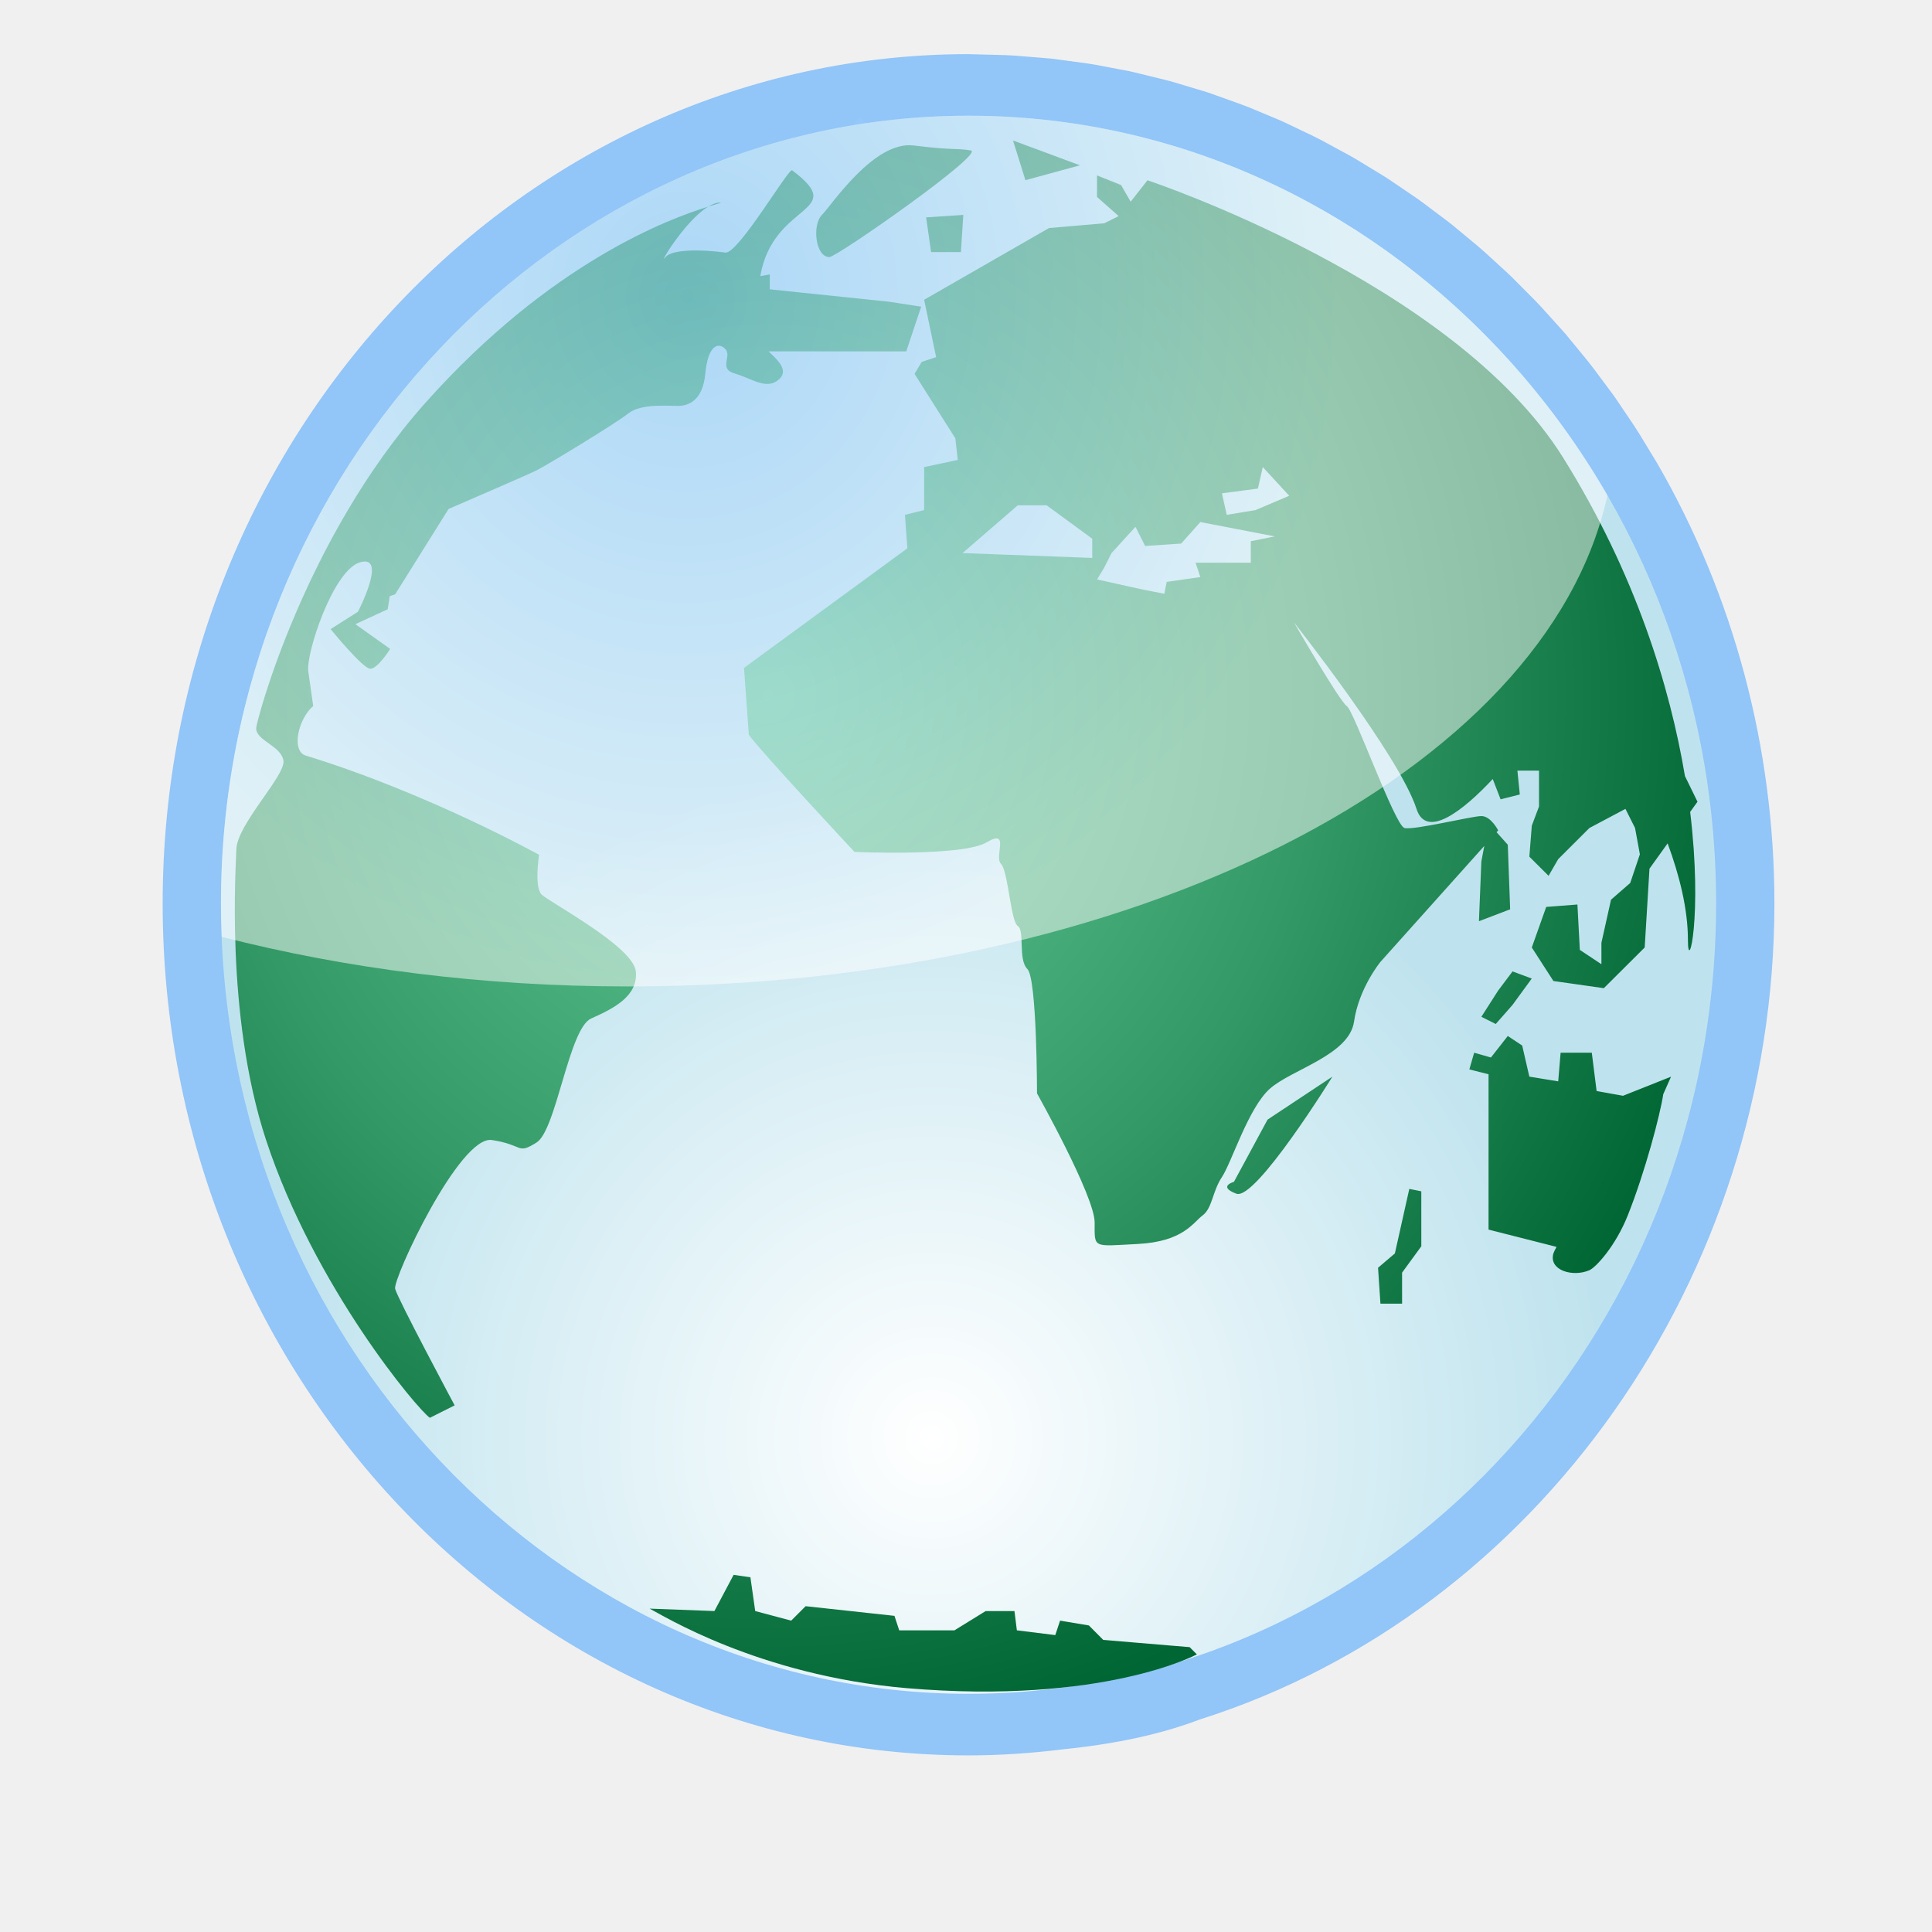
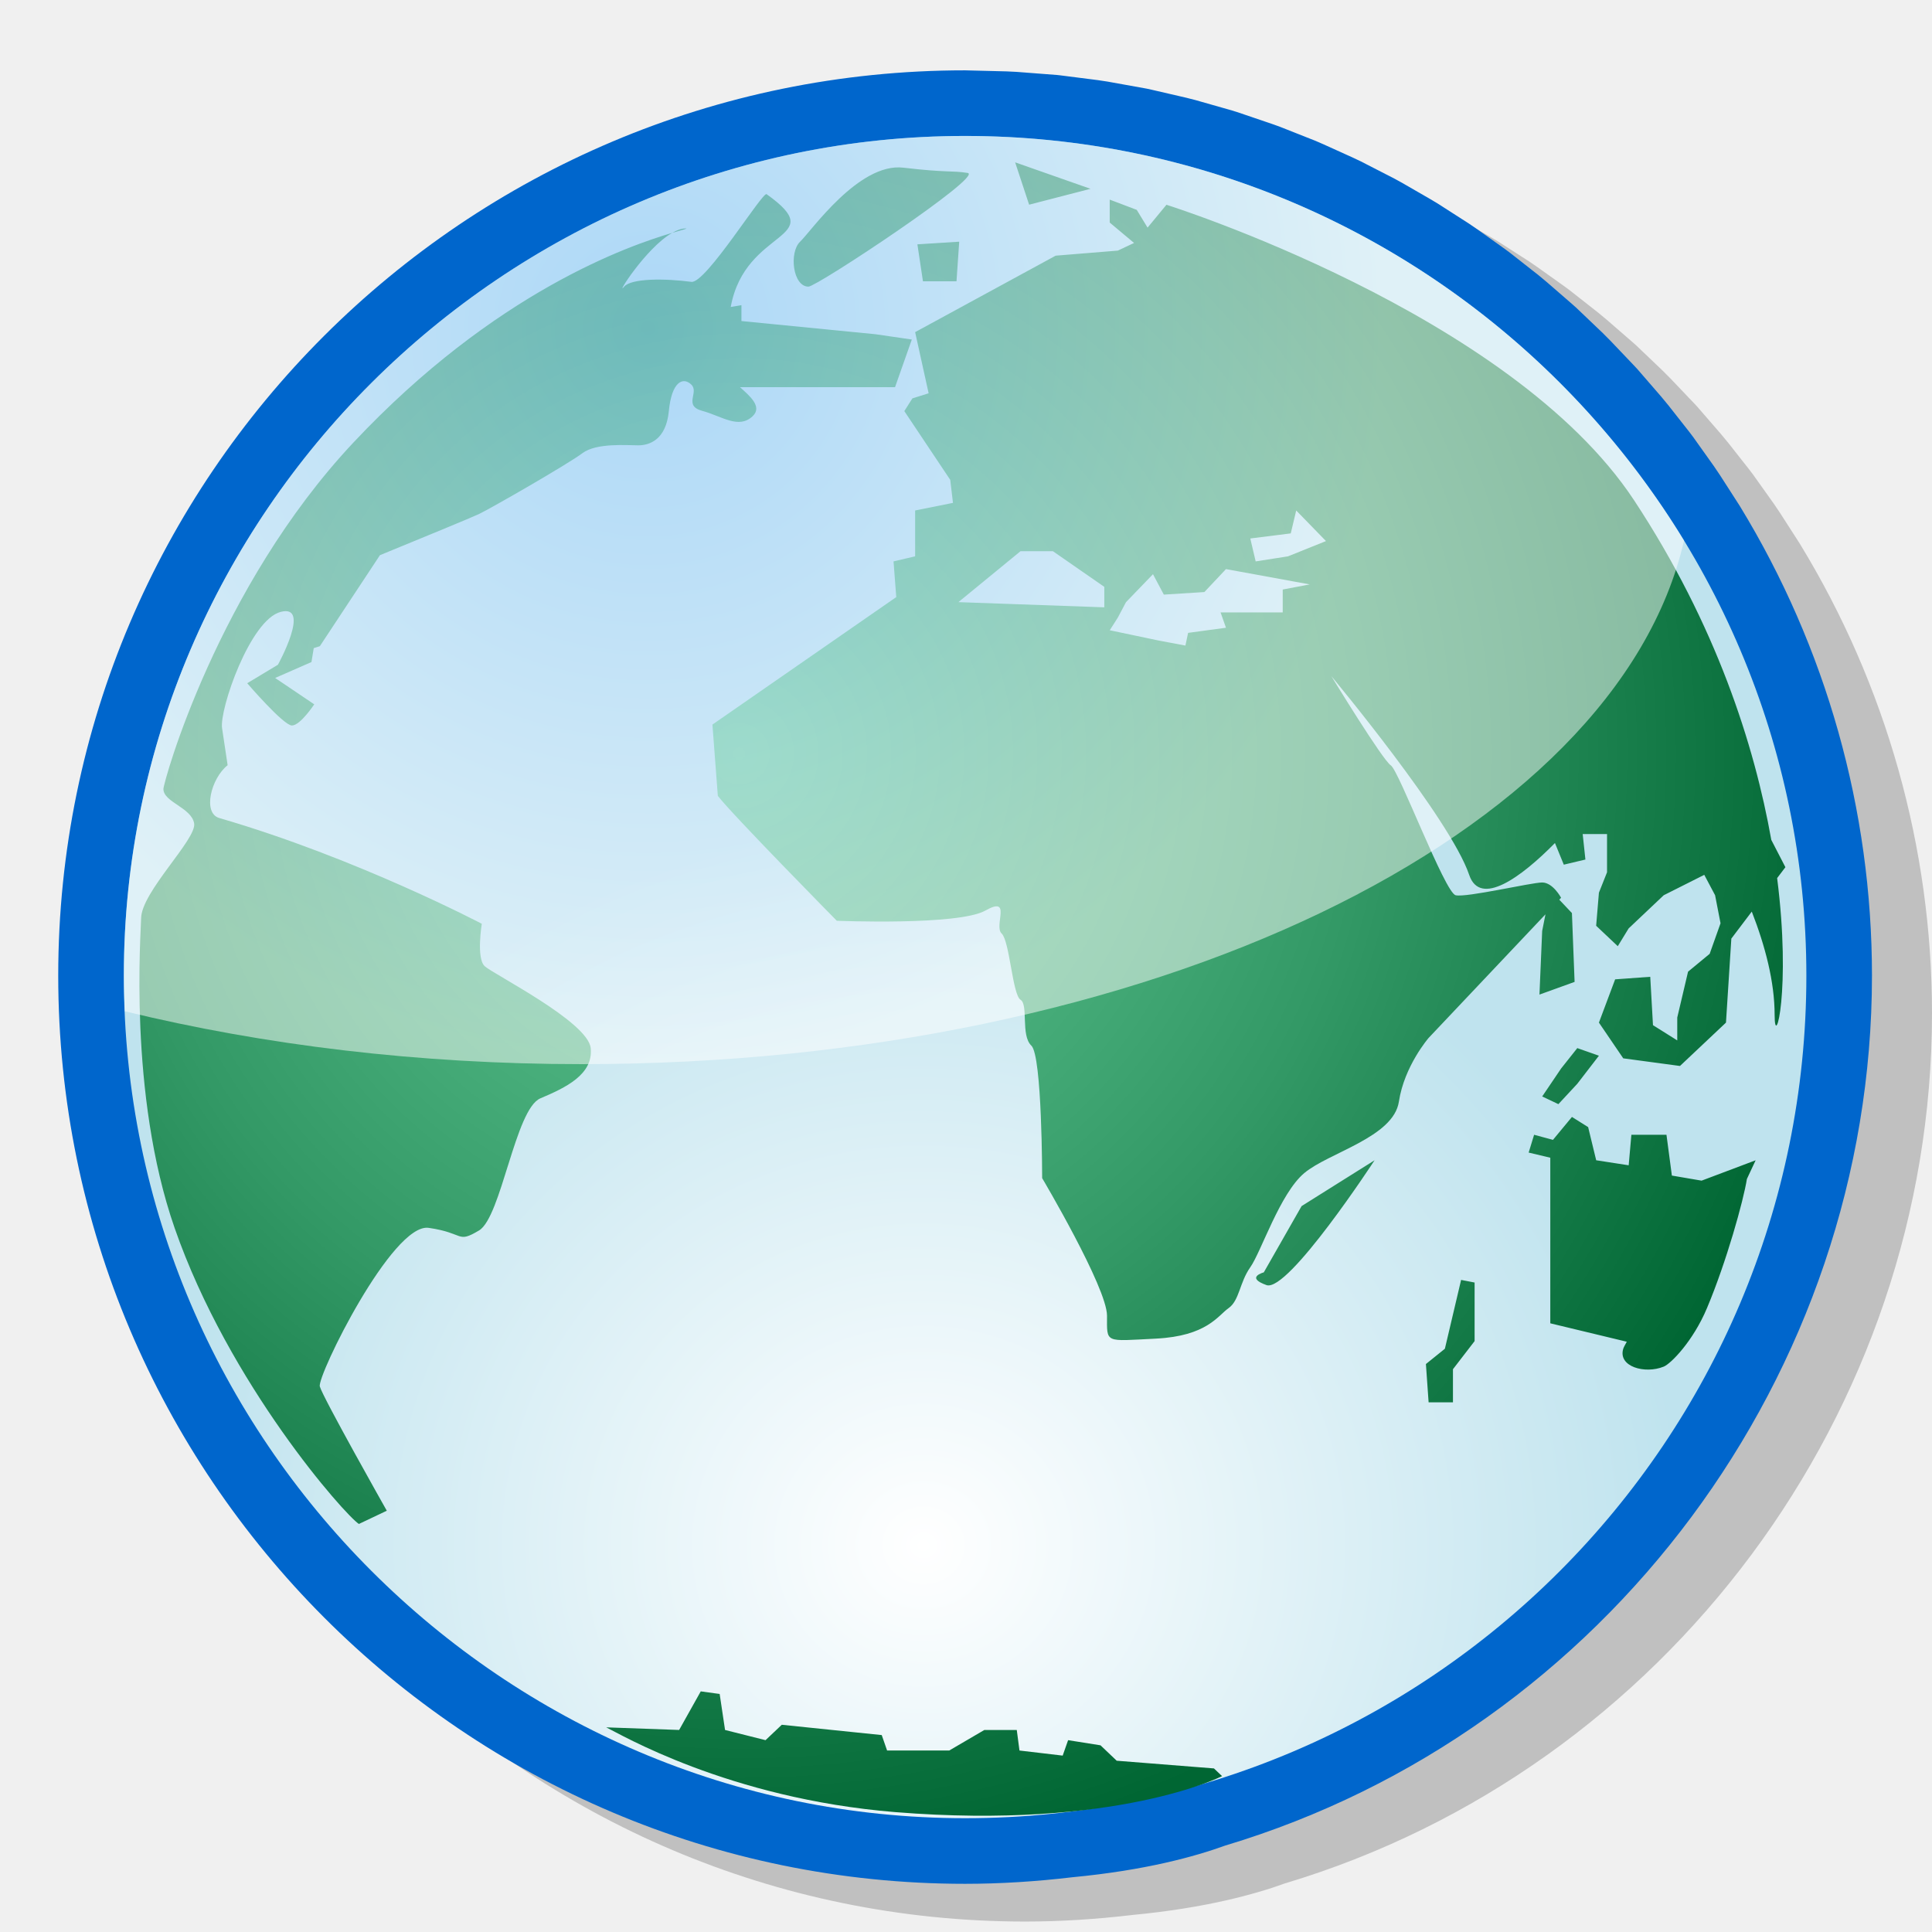
- <svg xmlns="http://www.w3.org/2000/svg" xmlns:ns1="&amp;amp;amp;ns_ai;" ns1:viewOrigin="178 524" ns1:rulerOrigin="-178 -268" ns1:pageBounds="178 524 434 268" width="48pt" height="48pt" viewBox="0 0 256 256" style="overflow:visible;enable-background:new 0 0 256 256" xml:space="preserve" id="svg153">
-   <defs id="defs203">
-     <linearGradient id="XMLID_1_" gradientUnits="userSpaceOnUse" x1="23" y1="130" x2="233" y2="130">
-       <stop offset="0" style="stop-color:#A7ABAC" id="stop158" />
-       <stop offset="1" style="stop-color:#878B8C" id="stop159" />
-     </linearGradient>
-     <linearGradient id="XMLID_2_" gradientUnits="userSpaceOnUse" x1="84.503" y1="86.503" x2="321.502" y2="323.502">
-       <stop offset="0" style="stop-color:#FFFFFF" id="stop166" />
-       <stop offset="1" style="stop-color:#99CCFF" id="stop167" />
-     </linearGradient>
-   </defs>
-   <g id="g248" transform="matrix(1.28643,0,0,1.35803,-35.8984,-38.9535)">
-     <path style="font-size:12;opacity:0.3;fill:#ffffff;" d="M116.402,40.043l8.375,6.816l10.127,17.92l3.313,21.035l-0.779,11.104l-43.627-0.195l0.582-5.844    l-3.504-6.621L116.402,40.043z" id="path173" />
-     <g id="g174" style="font-size:12;stroke:#000000;">
-       <path ns1:knockout="Off" style="opacity:0.5;fill:#3399FF;stroke:none;" d="M44.66,116.833c0,45.836,37.234,83.127,83.004,83.127c3.167,0,6.476-0.205,9.835-0.604     c6.668-0.631,11.224-1.897,13.974-2.896c34.858-10.464,59.201-43.197,59.201-79.626c0-15.171-4.186-30.038-12.102-42.994     l-1.8-2.802l-0.588-0.871c-0.01-0.015-1.874-2.631-1.874-2.631c-0.002,0-0.354-0.469-0.354-0.469     c0.004,0.004-1.903-2.419-1.903-2.419c-0.001-0.002-0.668-0.81-0.668-0.81c0.006,0.006-2.196-2.535-2.196-2.535     c0.004,0.004-0.284-0.305-0.284-0.305l-2.15-2.259c-0.074-0.075-0.719-0.722-0.719-0.722l-2.436-2.323     c0.004,0.004-0.361-0.322-0.361-0.322l-0.155-0.136c0.005,0.004-2.18-1.891-2.18-1.891c-0.011-0.009-0.747-0.622-0.747-0.622     l-2.659-2.09l-0.588-0.432c-0.01-0.009-2.369-1.688-2.369-1.688c-0.001-0.001-0.737-0.505-0.737-0.505     c-0.009-0.007-2.877-1.849-2.877-1.849c-0.004-0.003-0.68-0.406-0.68-0.406c-0.003-0.001-2.535-1.46-2.535-1.46     c-0.017-0.008-0.724-0.4-0.724-0.4l-3.073-1.578c-0.003-0.001-0.735-0.35-0.735-0.35c-0.009-0.003-2.741-1.242-2.741-1.242     c0.014,0.006-0.171-0.075-0.171-0.075l-0.508-0.221c0.014,0.006-3.249-1.285-3.249-1.285c0.004,0.001-0.592-0.214-0.592-0.214     l-0.207-0.073l-2.942-0.999c-0.006-0.002-0.576-0.188-0.576-0.188c-0.006-0.001-3.438-0.979-3.438-0.979     c0.005,0.001-0.605-0.154-0.605-0.154l-0.224-0.056c-0.01-0.003-3.194-0.74-3.194-0.74c-0.086-0.02-0.449-0.099-0.449-0.099     l-3.583-0.644c-0.009-0.001-0.889-0.134-0.889-0.134c0.007,0.002-3.443-0.438-3.443-0.438c-0.021-0.002-0.271-0.03-0.271-0.03     c-0.008-0.002-3.724-0.286-3.724-0.286l-0.91-0.045l-3.798-0.096C81.895,33.969,44.66,71.142,44.66,116.833z" id="path175" />
-       <radialGradient id="XMLID_3_" cx="-106.597" cy="439.898" r="97.082" fx="-106.597" fy="439.898" gradientTransform="matrix(1.1009 0 0 -1.0433 241.2153 627.9246)" gradientUnits="userSpaceOnUse">
-         <stop offset="0" style="stop-color:#FFFFFF" id="stop177" />
-         <stop offset="0.652" style="stop-color:#BFE3EE" id="stop178" />
-       </radialGradient>
-       <path style="fill:url(#XMLID_3_);stroke:none;" d="M127.664,193.954c42.516,0,77.005-34.631,77.005-77.121c0-42.22-34.486-76.859-77.005-76.859     c-42.214,0-76.999,34.639-76.999,76.859C50.666,159.322,85.45,193.954,127.664,193.954z" id="path182" />
-       <radialGradient id="XMLID_4_" cx="-117.514" cy="507.985" r="102.199" fx="-117.514" fy="507.985" gradientTransform="matrix(1 0 0 -1 224.5 604.5)" gradientUnits="userSpaceOnUse">
-         <stop offset="0" style="stop-color:#66CC99" id="stop184" />
-         <stop offset="0.556" style="stop-color:#339966" id="stop185" />
-         <stop offset="1" style="stop-color:#006633" id="stop186" />
-       </radialGradient>
-       <path style="fill:url(#XMLID_4_);stroke:none;" d="M102.087,48.442c-0.38,0-0.798,0.157-1.225,0.399C101.864,48.548,102.338,48.442,102.087,48.442z      M126.881,53.281l0.248-3.628l-3.829,0.242l0.51,3.386H126.881z M83.686,115.957c-0.769-0.724-0.255-3.871-0.255-3.871     s-11.502-6.045-24.026-9.679c-1.546-0.448-0.765-3.626,0.762-4.834l-0.509-3.397c-0.253-1.689,2.559-9.916,5.37-10.639     c2.812-0.731-0.255,4.837-0.255,4.837l-2.813,1.694c0,0,3.322,3.868,4.092,3.868c0.766,0,2.043-1.937,2.043-1.937l-3.579-2.413     l3.324-1.457l0.209-1.276l0.557-0.176l5.501-8.331c3.802-1.557,8.475-3.482,9.068-3.768c1.023-0.481,8.178-4.592,9.457-5.561     c1.281-0.971,4.087-0.726,5.108-0.726c1.026,0,2.558-0.484,2.813-3.152c0.255-2.66,1.278-3.146,2.045-2.417     c0.768,0.721-0.768,1.934,1.023,2.417c1.79,0.487,3.319,1.697,4.6,0.487c0.937-0.888-0.316-1.896-1.159-2.659h14.191l1.537-4.361     l-3.323-0.484l-12.272-1.208v-1.452l-0.979,0.164c1.329-7.3,9.221-6.095,3.282-10.324c-0.362-0.26-5.559,8.19-6.88,8.026     c-2.396-0.316-5.494-0.34-6.156,0.438c-0.868,1.028,1.961-3.539,4.401-4.925c-3.892,1.147-16.188,5.355-29.192,19.203     C59.242,81.285,54.289,99.122,54.289,99.746c0,1.208,2.557,1.692,2.813,3.147c0.254,1.445-4.854,6.29-4.854,8.708     c0,1.117-1.207,16.032,3.063,28.317c4.989,14.341,15.633,26.315,16.872,27.103l2.552-1.213c0,0-5.877-10.404-6.131-11.375     c-0.254-0.963,6.646-15.002,9.967-14.515c3.321,0.478,2.556,1.453,4.602,0.241c2.044-1.208,3.322-11.135,5.621-12.097     c2.303-0.973,4.855-2.18,4.604-4.6c-0.258-2.426-8.947-6.775-9.714-7.504H83.686z M139.147,44.813l-6.9-2.423l1.279,3.876     L139.147,44.813z M113.332,53.767c0.768,0,16.103-10.159,14.568-10.406c-1.531-0.239-1.788,0-5.881-0.482     c-4.089-0.486-8.437,5.808-9.456,6.776C111.544,50.625,111.887,53.767,113.332,53.767z M183.702,126.731l1.979-2.569     l-1.979-0.697l-1.482,1.868l-1.73,2.56l1.482,0.703L183.702,126.731z M192.359,135.132l-0.495-3.732h-3.212l-0.247,2.793     l-2.974-0.46l-0.737-3.036l-1.483-0.93l-1.735,2.098l-1.728-0.465l-0.498,1.629l1.98,0.472v15.157l7.002,1.685     c-0.16,0.282-0.283,0.516-0.324,0.644c-0.498,1.635,1.979,2.339,3.707,1.635c0.645-0.26,2.681-2.316,3.958-5.358     c1.783-4.238,3.341-9.835,3.651-11.815l0.802-1.712l-4.946,1.864l-2.722-0.464L192.359,135.132z M202.751,106.909l-1.292-2.502     c-1.53-8.625-5.038-19.672-12.558-31.084c-11.317-17.154-42.804-27.05-42.804-27.05l-1.729,2.093l-0.99-1.626l-2.475-0.938v2.1     l2.229,1.869l-1.485,0.699l-5.691,0.464l-12.863,6.999l1.235,5.596l-1.486,0.469l-0.738,1.164l4.205,6.294l0.248,2.104     l-3.463,0.696v4.197l-1.978,0.464l0.249,3.268L104.54,93.852l0.495,6.524c1.235,1.635,10.888,11.434,10.888,11.434     s11.128,0.461,13.604-0.935c2.474-1.399,0.742,1.397,1.485,2.099c0.738,0.704,0.988,5.596,1.729,6.065     c0.742,0.465,0,3.262,0.989,4.198c0.99,0.927,0.99,12.131,0.99,12.131s5.937,10.021,5.937,12.589     c0,2.564-0.246,2.332,4.455,2.102c4.701-0.233,5.688-2.102,6.677-2.795c0.992-0.704,0.992-2.334,1.981-3.737     c0.992-1.4,2.719-6.764,4.947-8.626c2.228-1.87,8.163-3.27,8.656-6.533c0.494-3.266,2.721-5.832,2.721-5.832l10.697-11.315     l-0.303,1.524l-0.249,5.824l3.216-1.163l-0.244-6.301l-1.156-1.222l0.165-0.178c0,0-0.744-1.396-1.73-1.396     c-0.991,0-6.931,1.396-7.919,1.166c-0.989-0.234-5.197-11.432-5.938-11.891c-0.743-0.468-5.441-8.166-5.441-8.166     s10.884,13.062,12.615,18.189c1.006,2.986,4.78,0.207,7.853-2.912l0.81,1.98l1.979-0.47l-0.248-2.331h2.228v3.499l-0.744,1.867     l-0.253,3.03l1.98,1.868l0.994-1.628l3.211-3.036l3.712-1.867l0.99,1.867l0.497,2.567l-0.994,2.796l-1.979,1.634l-0.988,4.199     v2.094l-2.223-1.397l-0.249-4.428l-3.214,0.234l-1.485,3.959l2.227,3.271l5.193,0.699l4.209-3.97l0.492-7.689l1.87-2.471     c1.22,3.133,2.092,6.414,2.092,9.466c0,3.349,1.53-2.32,0.229-12.533l0.758-0.997V106.909z M140.41,83.122l-13.358-0.474     l5.687-4.662h2.97l4.7,3.262v1.872L140.41,83.122z M156.739,81.488v2.1h-5.689l0.495,1.4l-3.467,0.47l-0.245,1.164l-2.474-0.466     l-4.454-0.937l0.742-1.163l0.744-1.406l2.472-2.562l0.991,1.867l3.713-0.234l1.978-2.1l7.666,1.4l-2.471,0.468L156.739,81.488z      M157.23,78.454l-2.967,0.464l-0.494-2.1l3.706-0.464l0.499-2.098l2.724,2.801l-3.468,1.395V78.454z M171.581,150.983     l-1.734,1.399l0.247,3.503h2.229v-3.028l1.98-2.571v-5.362l-1.236-0.24L171.581,150.983z M155.01,143.993     c0,0-1.733,0.458,0.244,1.163c1.977,0.702,9.894-11.424,9.894-11.424l-6.68,4.193l-3.461,6.067H155.01z M141.543,188.692     l-1.48-1.41l-2.968-0.471l-0.494,1.412l-3.956-0.465l-0.248-1.88h-2.966l-3.217,1.88h-5.687l-0.491-1.413l-9.149-0.943     l-1.486,1.409l-3.707-0.934l-0.493-3.294l-1.731-0.239l-1.979,3.533l-6.674-0.238c1.193,0.566,11.163,6.512,26.451,7.758     c20.274,1.637,29.917-3.292,29.917-3.292l-0.742-0.706L141.543,188.692z" id="path192" />
-       <radialGradient id="XMLID_5_" cx="98.648" cy="57.552" r="67.136" fx="98.648" fy="57.552" gradientUnits="userSpaceOnUse">
-         <stop offset="0" style="stop-color:#99CCFF" id="stop194" />
-         <stop offset="1" style="stop-color:#FFFFFF" id="stop195" />
-       </radialGradient>
-       <path style="opacity:0.5;fill:url(#XMLID_5_);stroke:none;" d="M193.471,77.007c-13.518-22.147-37.936-37.033-65.807-37.033c-42.214,0-76.999,34.639-76.999,76.859     c0,1.093,0.037,2.178,0.084,3.26c12.759,3.1,26.909,4.839,41.822,4.839C144.495,124.932,187.3,104.014,193.471,77.007z" id="path199" />
-     </g>
-     <g id="Layer_2" ns1:layer="yes" ns1:editable="no" ns1:dimmedPercent="50" ns1:rgbTrio="#FFFF4F004F00" style="stroke:#000000;">
-       <path ns1:knockout="Off" style="fill:none;stroke:none;" d="M256,256H0V0h256V256z" id="path201" />
-     </g>
+ <svg xmlns="http://www.w3.org/2000/svg" width="48pt" height="48pt" viewBox="0 0 256 256" overflow="visible" enable-background="new 0 0 256 256" xml:space="preserve" id="svg153">
+   <defs id="defs183" />
+   <g id="Layer_1" stroke="#000000">
+     <path opacity="0.2" stroke="none" d="M15.67,134.278c0,66.354,53.902,120.337,120.161,120.337c4.584,0,9.373-0.295,14.237-0.873    c9.652-0.916,16.247-2.749,20.229-4.194C220.761,234.401,256,187.013,256,134.278c0-21.963-6.06-43.484-17.519-62.241    l-2.606-4.055l-0.852-1.261c-0.015-0.022-2.713-3.809-2.713-3.809c-0.002,0-0.513-0.679-0.513-0.679    c0.005,0.005-2.755-3.502-2.755-3.502c-0.001-0.002-0.968-1.173-0.968-1.173c0.01,0.009-3.178-3.669-3.178-3.669    c0.004,0.006-0.412-0.441-0.412-0.441l-3.114-3.271c-0.106-0.106-1.039-1.044-1.039-1.044l-3.526-3.365    c0.006,0.007-0.523-0.465-0.523-0.465l-0.226-0.196c0.009,0.006-3.154-2.737-3.154-2.737c-0.017-0.013-1.081-0.9-1.081-0.9    l-3.851-3.026l-0.852-0.625c-0.013-0.012-3.429-2.443-3.429-2.443c-0.002-0.002-1.066-0.732-1.066-0.732    c-0.014-0.009-4.167-2.674-4.167-2.674c-0.005-0.006-0.983-0.588-0.983-0.588c-0.003-0.002-3.669-2.116-3.669-2.116    c-0.024-0.013-1.048-0.579-1.048-0.579l-4.448-2.284c-0.005,0-1.064-0.505-1.064-0.505c-0.014-0.006-3.97-1.798-3.97-1.798    c0.02,0.008-0.248-0.107-0.248-0.107l-0.735-0.32c0.021,0.01-4.702-1.86-4.702-1.86c0.006,0.003-0.856-0.311-0.856-0.311    l-0.3-0.104l-4.26-1.448c-0.009-0.003-0.835-0.271-0.835-0.271c-0.009-0.002-4.977-1.417-4.977-1.417    c0.007,0-0.877-0.223-0.877-0.223l-0.323-0.083c-0.015-0.004-4.625-1.071-4.625-1.071c-0.123-0.028-0.65-0.142-0.65-0.142    L154.7,15.81c-0.015,0-1.287-0.194-1.287-0.194c0.009,0.004-4.985-0.635-4.985-0.635c-0.03-0.002-0.391-0.043-0.391-0.043    c-0.012-0.004-5.392-0.415-5.392-0.415l-1.316-0.064l-5.498-0.139C69.573,14.319,15.67,68.135,15.67,134.278z" id="path155" />
+     <path fill="#0066CC" stroke="none" d="M7.716,129.278c0,66.354,53.902,120.337,120.161,120.337c4.584,0,9.373-0.295,14.237-0.873    c9.652-0.916,16.247-2.749,20.229-4.194c50.464-15.146,85.703-62.535,85.703-115.27c0-21.963-6.06-43.484-17.519-62.241    l-2.606-4.055l-0.852-1.261c-0.015-0.022-2.713-3.809-2.713-3.809c-0.002,0-0.513-0.679-0.513-0.679    c0.005,0.005-2.755-3.502-2.755-3.502c-0.001-0.002-0.968-1.173-0.968-1.173c0.01,0.009-3.178-3.669-3.178-3.669    c0.004,0.006-0.412-0.441-0.412-0.441l-3.114-3.271c-0.106-0.106-1.039-1.044-1.039-1.044l-3.526-3.365    c0.006,0.007-0.523-0.465-0.523-0.465l-0.226-0.196c0.009,0.006-3.154-2.737-3.154-2.737c-0.017-0.013-1.081-0.9-1.081-0.9    l-3.851-3.026l-0.852-0.625c-0.013-0.012-3.429-2.443-3.429-2.443c-0.002-0.002-1.066-0.732-1.066-0.732    c-0.014-0.009-4.167-2.674-4.167-2.674c-0.005-0.006-0.983-0.588-0.983-0.588c-0.003-0.002-3.669-2.116-3.669-2.116    c-0.024-0.013-1.048-0.579-1.048-0.579l-4.448-2.284c-0.005,0-1.064-0.505-1.064-0.505c-0.014-0.006-3.97-1.798-3.97-1.798    c0.02,0.008-0.248-0.107-0.248-0.107l-0.735-0.32c0.021,0.01-4.702-1.86-4.702-1.86c0.006,0.003-0.856-0.311-0.856-0.311    l-0.3-0.104l-4.26-1.448c-0.009-0.003-0.835-0.271-0.835-0.271c-0.009-0.002-4.977-1.417-4.977-1.417    c0.007,0-0.877-0.223-0.877-0.223l-0.323-0.083c-0.015-0.004-4.625-1.071-4.625-1.071c-0.123-0.028-0.65-0.142-0.65-0.142    l-5.186-0.933c-0.015,0-1.287-0.194-1.287-0.194c0.009,0.004-4.985-0.635-4.985-0.635c-0.03-0.002-0.391-0.043-0.391-0.043    c-0.012-0.004-5.392-0.415-5.392-0.415l-1.316-0.064l-5.498-0.139C61.619,9.319,7.716,63.135,7.716,129.278z" id="path156" />
+     <radialGradient id="XMLID_1_" cx="-107.949" cy="405.597" r="140.54" fx="-107.949" fy="405.597" gradientTransform="matrix(1.1009 0 0 -1.0433 241.2153 627.9246)" gradientUnits="userSpaceOnUse">
+       <stop offset="0" style="stop-color:#FFFFFF" id="stop158" />
+       <stop offset="0.652" style="stop-color:#BFE3EE" id="stop159" />
+     </radialGradient>
+     <path fill="url(#XMLID_1_)" stroke="none" d="M127.877,240.92c61.547,0,111.476-50.131,111.476-111.642    c0-61.121-49.924-111.264-111.476-111.264c-61.111,0-111.467,50.143-111.467,111.264C16.41,190.785,66.766,240.92,127.877,240.92z    " id="path163" />
+     <radialGradient id="XMLID_2_" cx="-126.557" cy="504.637" r="147.947" fx="-126.557" fy="504.637" gradientTransform="matrix(1 0 0 -1 224.5 604.5)" gradientUnits="userSpaceOnUse">
+       <stop offset="0" style="stop-color:#66CC99" id="stop165" />
+       <stop offset="0.556" style="stop-color:#339966" id="stop166" />
+       <stop offset="1" style="stop-color:#006633" id="stop167" />
+     </radialGradient>
+     <path fill="url(#XMLID_2_)" stroke="none" d="M90.85,30.271c-0.55,0-1.155,0.228-1.773,0.579    C90.526,30.424,91.213,30.271,90.85,30.271z M126.742,37.277l0.359-5.252l-5.542,0.35l0.738,4.902H126.742z M64.211,128.008    c-1.114-1.049-0.371-5.604-0.371-5.604s-16.65-8.75-34.781-14.011c-2.239-0.649-1.107-5.25,1.103-6.999l-0.737-4.916    c-0.366-2.447,3.705-14.356,7.774-15.402c4.07-1.058-0.37,7.003-0.37,7.003l-4.072,2.453c0,0,4.808,5.599,5.924,5.599    c1.109,0,2.958-2.804,2.958-2.804l-5.182-3.493l4.813-2.109l0.303-1.846l0.807-0.254l7.964-12.061    c5.503-2.253,12.268-5.041,13.126-5.454c1.482-0.697,11.839-6.648,13.69-8.052c1.854-1.404,5.917-1.049,7.395-1.049    c1.485,0,3.703-0.702,4.073-4.561c0.371-3.851,1.852-4.556,2.962-3.501c1.11,1.044-1.113,2.801,1.48,3.501    c2.592,0.702,4.805,2.455,6.659,0.702c1.355-1.283-0.459-2.743-1.677-3.846h20.544l2.225-6.315l-4.811-0.701l-17.766-1.748v-2.103    l-1.418,0.237c1.924-10.568,13.349-8.823,4.751-14.945c-0.525-0.375-8.046,11.856-9.96,11.619    c-3.468-0.458-7.954-0.492-8.912,0.633c-1.257,1.489,2.84-5.123,6.371-7.128c-5.634,1.661-23.435,7.752-42.259,27.799    c-17.992,19.167-25.163,44.987-25.163,45.894c0,1.746,3.702,2.448,4.071,4.554c0.369,2.091-7.026,9.104-7.026,12.605    c0,1.616-1.747,23.209,4.434,40.994c7.222,20.761,22.63,38.097,24.424,39.234l3.695-1.755c0,0-8.508-15.062-8.875-16.469    c-0.369-1.393,9.621-21.719,14.429-21.011c4.807,0.691,3.7,2.104,6.662,0.348c2.959-1.747,4.81-16.118,8.138-17.512    c3.334-1.408,7.028-3.154,6.666-6.658c-0.374-3.513-12.952-9.811-14.063-10.865H64.211z M144.5,25.018l-9.988-3.507l1.851,5.611    L144.5,25.018z M107.129,37.979c1.111,0,23.31-14.706,21.09-15.064c-2.217-0.346-2.589,0-8.515-0.697    c-5.918-0.703-12.212,8.409-13.688,9.81c-1.476,1.406-0.98,5.952,1.11,5.952H107.129z M208.999,143.607l2.867-3.72l-2.867-1.008    l-2.146,2.705l-2.504,3.703l2.146,1.018L208.999,143.607z M221.532,155.769l-0.716-5.404h-4.65l-0.357,4.042l-4.305-0.665    l-1.067-4.396l-2.147-1.345l-2.514,3.036l-2.499-0.673l-0.722,2.358l2.867,0.682v21.942l10.136,2.439    c-0.232,0.408-0.41,0.746-0.469,0.931c-0.722,2.367,2.863,3.387,5.366,2.367c0.933-0.375,3.881-3.353,5.729-7.756    c2.582-6.136,4.837-14.238,5.288-17.106l1.159-2.478l-7.16,2.699l-3.94-0.673L221.532,155.769z M236.575,114.909l-1.87-3.621    c-2.215-12.486-7.293-28.479-18.179-44.997c-16.384-24.835-61.966-39.158-61.966-39.158l-2.502,3.029l-1.433-2.354l-3.582-1.358    v3.04l3.226,2.703l-2.149,1.013l-8.24,0.672l-18.62,10.131l1.788,8.102l-2.152,0.678l-1.069,1.684l6.087,9.113l0.359,3.047    l-5.013,1.008v6.075l-2.862,0.672l0.36,4.731L94.4,96.01l0.717,9.444c1.788,2.364,15.762,16.551,15.762,16.551    s16.109,0.667,19.694-1.353c3.581-2.028,1.072,2.022,2.148,3.039c1.071,1.018,1.433,8.101,2.503,8.779    c1.075,0.675,0,4.724,1.434,6.078c1.433,1.34,1.433,17.56,1.433,17.56s8.594,14.508,8.594,18.226c0,3.712-0.356,3.376,6.45,3.042    c6.805-0.338,8.231-3.042,9.665-4.047c1.436-1.018,1.436-3.379,2.869-5.41c1.436-2.026,3.936-9.792,7.162-12.487    c3.224-2.707,11.815-4.732,12.529-9.457c0.716-4.727,3.938-8.442,3.938-8.442l15.486-16.381l-0.438,2.206l-0.36,8.43l4.656-1.681    l-0.354-9.122l-1.673-1.771l0.237-0.257c0,0-1.078-2.023-2.504-2.023c-1.438,0-10.033,2.023-11.466,1.69    c-1.43-0.339-7.523-16.548-8.595-17.212c-1.077-0.679-7.879-11.823-7.879-11.823s15.757,18.908,18.264,26.332    c1.456,4.323,6.922,0.301,11.367-4.215l1.173,2.867l2.863-0.68l-0.36-3.375h3.226v5.064l-1.076,2.703l-0.367,4.383l2.866,2.707    l1.441-2.357l4.647-4.394l5.372-2.703l1.435,2.703l0.72,3.715l-1.439,4.048l-2.864,2.365l-1.431,6.077v3.031l-3.217-2.02    l-0.362-6.41l-4.651,0.338l-2.149,5.733l3.223,4.734l7.517,1.012l6.095-5.746l0.711-11.133l2.708-3.577    c1.766,4.533,3.028,9.285,3.028,13.705c0,4.848,2.216-3.359,0.332-18.145L236.575,114.909z M146.328,80.473l-19.338-0.685    l8.231-6.748h4.299l6.806,4.722v2.71L146.328,80.473z M169.967,78.111v3.039h-8.235l0.716,2.027l-5.019,0.681l-0.355,1.683    l-3.581-0.674l-6.447-1.356l1.075-1.681l1.076-2.036l3.579-3.709l1.436,2.704l5.375-0.339l2.861-3.041l11.099,2.028l-3.577,0.678    L169.967,78.111z M170.679,73.717l-4.295,0.672l-0.715-3.038l5.362-0.673l0.724-3.036l3.942,4.053l-5.019,2.019V73.717z     M191.454,178.715l-2.513,2.027l0.357,5.07h3.227v-4.385l2.868-3.724v-7.761l-1.79-0.347L191.454,178.715z M167.462,168.595    c0,0-2.508,0.664,0.354,1.687c2.862,1.015,14.323-16.54,14.323-16.54l-9.67,6.07l-5.01,8.783H167.462z M147.968,233.304    l-2.144-2.041l-4.295-0.682l-0.717,2.046l-5.726-0.674l-0.358-2.723h-4.296l-4.655,2.723h-8.232l-0.711-2.047l-13.244-1.365    l-2.152,2.04l-5.365-1.351l-0.713-4.768l-2.506-0.348l-2.865,5.115l-9.661-0.346c1.727,0.82,16.16,9.428,38.291,11.231    c29.35,2.369,43.311-4.765,43.311-4.765l-1.074-1.023l-12.887-1.021V233.304z" id="path173" />
+     <radialGradient id="XMLID_3_" cx="85.872" cy="43.461" r="97.188" fx="85.872" fy="43.461" gradientUnits="userSpaceOnUse">
+       <stop offset="0" style="stop-color:#99CCFF" id="stop175" />
+       <stop offset="1" style="stop-color:#FFFFFF" id="stop176" />
+     </radialGradient>
+     <path opacity="0.5" fill="url(#XMLID_3_)" stroke="none" d="M223.142,71.622c-19.57-32.061-54.919-53.607-95.265-53.607    c-61.111,0-111.467,50.143-111.467,111.264c0,1.582,0.054,3.153,0.122,4.718c18.471,4.49,38.955,7.007,60.544,7.007    C152.243,141.003,214.208,110.72,223.142,71.622z" id="path180" />
+     <path opacity="0.2" fill="none" stroke="none" d="M256,256H0V0h256V256z" id="path181" />
  </g>
</svg>
